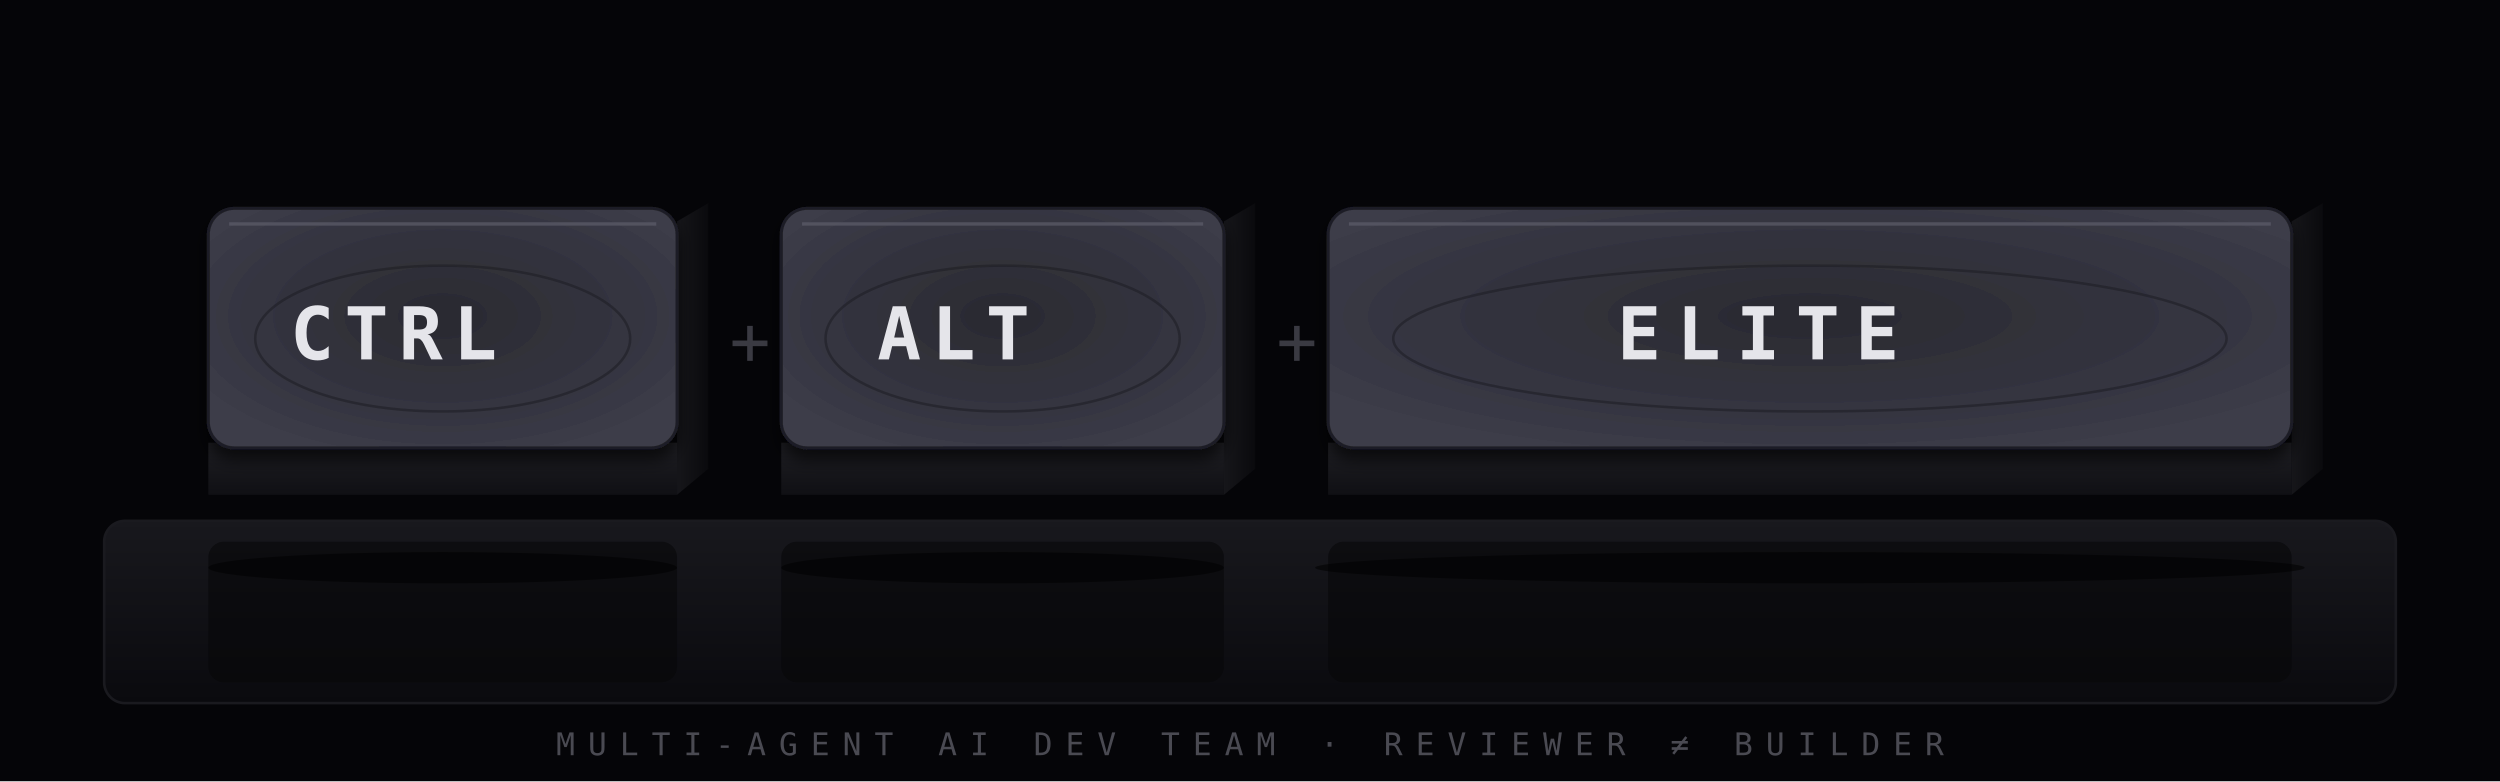
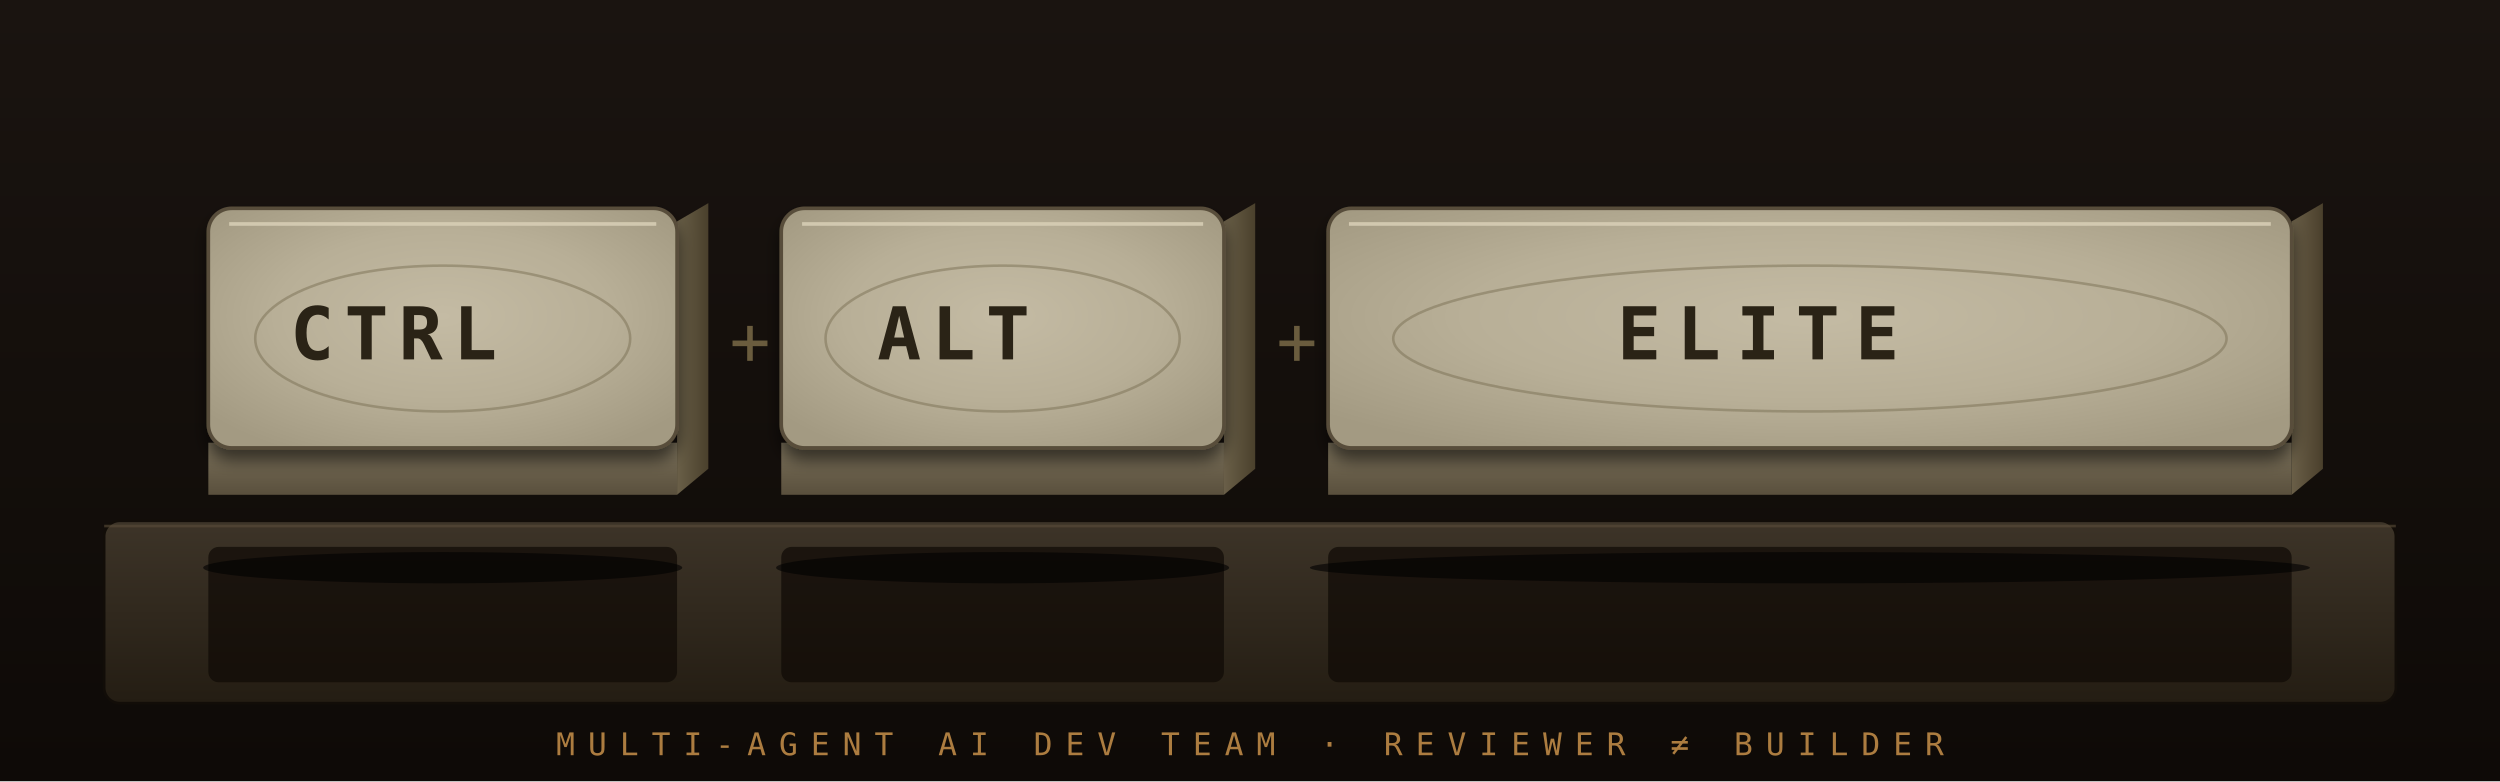
- <svg xmlns="http://www.w3.org/2000/svg" viewBox="0 0 960 300" width="960" height="300" role="img" aria-label="CTRL + ALT + ELITE — keyboard shortcut">
+ <svg xmlns="http://www.w3.org/2000/svg" viewBox="0 0 960 300" width="960" height="300" role="img" aria-label="CTRL + ALT + ELITE — retro mechanical keyboard">
  <defs>
-     <radialGradient id="capTop" cx="50%" cy="45%" r="60%">
-       <stop offset="0%" stop-color="#2a2a30" />
-       <stop offset="70%" stop-color="#353541" />
-       <stop offset="100%" stop-color="#3c3c48" />
+     <radialGradient id="capTop" cx="50%" cy="45%" r="65%">
+       <stop offset="0%" stop-color="#c4bba4" />
+       <stop offset="55%" stop-color="#b8af97" />
+       <stop offset="100%" stop-color="#a39a82" />
    </radialGradient>
    <radialGradient id="capTopLit" cx="50%" cy="50%" r="70%">
-       <stop offset="0%" stop-color="#4aa8ff" stop-opacity="0.3" />
-       <stop offset="60%" stop-color="#2a2a30" />
-       <stop offset="100%" stop-color="#3c3c48" />
+       <stop offset="0%" stop-color="#ffb366" />
+       <stop offset="50%" stop-color="#c4ae84" />
+       <stop offset="100%" stop-color="#a39a82" />
    </radialGradient>
    <linearGradient id="capFront" x1="0" y1="0" x2="0" y2="1">
-       <stop offset="0%" stop-color="#1e1e23" />
-       <stop offset="100%" stop-color="#101014" />
+       <stop offset="0%" stop-color="#7a705a" />
+       <stop offset="100%" stop-color="#5a503d" />
    </linearGradient>
    <linearGradient id="capSide" x1="0" y1="0" x2="1" y2="0">
-       <stop offset="0%" stop-color="#16161a" />
-       <stop offset="100%" stop-color="#0a0a0d" />
+       <stop offset="0%" stop-color="#6a5f48" />
+       <stop offset="100%" stop-color="#4a402c" />
    </linearGradient>
    <linearGradient id="boardGrad" x1="0" y1="0" x2="0" y2="1">
-       <stop offset="0%" stop-color="#18181d" />
-       <stop offset="100%" stop-color="#0a0a0e" />
+       <stop offset="0%" stop-color="#3d3428" />
+       <stop offset="100%" stop-color="#241d13" />
    </linearGradient>
-     <radialGradient id="glow" cx="50%" cy="50%" r="50%">
-       <stop offset="0%" stop-color="#4aa8ff" stop-opacity="0.55" />
-       <stop offset="100%" stop-color="#4aa8ff" stop-opacity="0" />
+     <linearGradient id="bgGrad" x1="0" y1="0" x2="0" y2="1">
+       <stop offset="0%" stop-color="#1a1410" />
+       <stop offset="100%" stop-color="#0e0a07" />
+     </linearGradient>
+     <radialGradient id="glow" cx="50%" cy="50%" r="55%">
+       <stop offset="0%" stop-color="#ffa040" stop-opacity="0.6" />
+       <stop offset="100%" stop-color="#ffa040" stop-opacity="0" />
    </radialGradient>
    <filter id="keyShadow" x="-20%" y="-20%" width="140%" height="160%">
      <feGaussianBlur in="SourceAlpha" stdDeviation="3" />
      <feOffset dx="0" dy="4" />
      <feComponentTransfer>
-         <feFuncA type="linear" slope="0.65" />
+         <feFuncA type="linear" slope="0.55" />
      </feComponentTransfer>
      <feMerge>
        <feMergeNode />
        <feMergeNode in="SourceGraphic" />
      </feMerge>
    </filter>
  </defs>
-   <rect width="100%" height="100%" fill="#050508" />
-   <rect x="40" y="200" width="880" height="70" rx="8" fill="url(#boardGrad)" stroke="#1a1a1f" stroke-width="1" />
-   <g opacity="0.6">
-     <rect x="80" y="208" width="180" height="54" rx="6" fill="#060608" />
-     <rect x="300" y="208" width="170" height="54" rx="6" fill="#060608" />
-     <rect x="510" y="208" width="370" height="54" rx="6" fill="#060608" />
+   <rect width="100%" height="100%" fill="url(#bgGrad)" />
+   <rect x="40" y="200" width="880" height="70" rx="6" fill="url(#boardGrad)" stroke="#120d08" stroke-width="1" />
+   <line x1="40" y1="202" x2="920" y2="202" stroke="#5a4c38" stroke-width="1" opacity="0.6" />
+   <g opacity="0.7">
+     <rect x="80" y="210" width="180" height="52" rx="4" fill="#0e0904" />
+     <rect x="300" y="210" width="170" height="52" rx="4" fill="#0e0904" />
+     <rect x="510" y="210" width="370" height="52" rx="4" fill="#0e0904" />
  </g>
  <g>
-     <ellipse cx="170" cy="218" rx="90" ry="6" fill="#000" opacity="0.55">
-       <animate attributeName="opacity" values="0.55;0.15;0.55" keyTimes="0;0.08;0.16" dur="4s" begin="0s" repeatCount="indefinite" />
+     <ellipse cx="170" cy="218" rx="92" ry="6" fill="#000" opacity="0.6">
+       <animate attributeName="opacity" values="0.6;0.2;0.6" keyTimes="0;0.08;0.16" dur="4s" begin="0s" repeatCount="indefinite" />
      <animate attributeName="ry" values="6;3;6" keyTimes="0;0.08;0.16" dur="4s" begin="0s" repeatCount="indefinite" />
    </ellipse>
-     <rect x="80" y="80" width="180" height="110" rx="10" fill="url(#glow)" opacity="0">
-       <animate attributeName="opacity" values="0;0.7;0" keyTimes="0;0.08;0.16" dur="4s" begin="0s" repeatCount="indefinite" />
+     <rect x="80" y="80" width="180" height="110" rx="9" fill="url(#glow)" opacity="0">
+       <animate attributeName="opacity" values="0;0.85;0" keyTimes="0;0.08;0.16" dur="4s" begin="0s" repeatCount="indefinite" />
      <animate attributeName="y" values="80;92;80" keyTimes="0;0.08;0.16" dur="4s" begin="0s" repeatCount="indefinite" />
    </rect>
    <path d="M 80 170 L 260 170 L 260 190 L 80 190 Z" fill="url(#capFront)">
      <animate attributeName="d" values="M 80 170 L 260 170 L 260 190 L 80 190 Z ; M 80 182 L 260 182 L 260 190 L 80 190 Z ; M 80 170 L 260 170 L 260 190 L 80 190 Z" keyTimes="0;0.08;0.16" dur="4s" begin="0s" repeatCount="indefinite" />
    </path>
    <path d="M 260 85 L 272 78 L 272 180 L 260 190 Z" fill="url(#capSide)">
      <animate attributeName="d" values="M 260 85 L 272 78 L 272 180 L 260 190 Z ; M 260 97 L 272 90 L 272 180 L 260 190 Z ; M 260 85 L 272 78 L 272 180 L 260 190 Z" keyTimes="0;0.08;0.16" dur="4s" begin="0s" repeatCount="indefinite" />
    </path>
-     <rect x="80" y="80" width="180" height="92" rx="10" fill="url(#capTop)" stroke="#1f1f25" stroke-width="1.2" filter="url(#keyShadow)">
+     <rect x="80" y="80" width="180" height="92" rx="9" fill="url(#capTop)" stroke="#584e3a" stroke-width="1.4" filter="url(#keyShadow)">
      <animate attributeName="y" values="80;92;80" keyTimes="0;0.08;0.16" dur="4s" begin="0s" repeatCount="indefinite" />
      <animate attributeName="fill" values="url(#capTop);url(#capTopLit);url(#capTop)" keyTimes="0;0.08;0.16" dur="4s" begin="0s" repeatCount="indefinite" />
    </rect>
-     <line x1="88" y1="86" x2="252" y2="86" stroke="#5c5c6a" stroke-width="1.3" opacity="0.7">
+     <line x1="88" y1="86" x2="252" y2="86" stroke="#d8cfb6" stroke-width="1.4" opacity="0.85">
      <animate attributeName="y1" values="86;98;86" keyTimes="0;0.08;0.16" dur="4s" begin="0s" repeatCount="indefinite" />
      <animate attributeName="y2" values="86;98;86" keyTimes="0;0.08;0.16" dur="4s" begin="0s" repeatCount="indefinite" />
    </line>
-     <ellipse cx="170" cy="130" rx="72" ry="28" fill="none" stroke="#1c1c22" stroke-width="1" opacity="0.55">
+     <ellipse cx="170" cy="130" rx="72" ry="28" fill="none" stroke="#7a6f53" stroke-width="1" opacity="0.5">
      <animate attributeName="cy" values="130;142;130" keyTimes="0;0.08;0.16" dur="4s" begin="0s" repeatCount="indefinite" />
    </ellipse>
-     <text x="170" y="138" text-anchor="middle" font-family="'SF Mono','Menlo','Consolas',monospace" font-weight="700" font-size="28" fill="#e5e5ea" letter-spacing="4">
+     <text x="170" y="138" text-anchor="middle" font-family="'SF Mono','Menlo','Consolas',monospace" font-weight="700" font-size="28" fill="#2a2316" letter-spacing="4">
      CTRL
      <animate attributeName="y" values="138;150;138" keyTimes="0;0.08;0.16" dur="4s" begin="0s" repeatCount="indefinite" />
-       <animate attributeName="fill" values="#e5e5ea;#c8e4ff;#e5e5ea" keyTimes="0;0.08;0.16" dur="4s" begin="0s" repeatCount="indefinite" />
+       <animate attributeName="fill" values="#2a2316;#4a2f10;#2a2316" keyTimes="0;0.08;0.16" dur="4s" begin="0s" repeatCount="indefinite" />
    </text>
  </g>
-   <text x="288" y="140" text-anchor="middle" font-family="'SF Mono','Menlo',monospace" font-weight="400" font-size="26" fill="#3a3a42">+</text>
+   <text x="288" y="140" text-anchor="middle" font-family="'SF Mono','Menlo',monospace" font-weight="400" font-size="26" fill="#6a5c3e">+</text>
  <g>
-     <ellipse cx="385" cy="218" rx="85" ry="6" fill="#000" opacity="0.55">
-       <animate attributeName="opacity" values="0.55;0.15;0.55" keyTimes="0;0.08;0.16" dur="4s" begin="0.5s" repeatCount="indefinite" />
+     <ellipse cx="385" cy="218" rx="87" ry="6" fill="#000" opacity="0.6">
+       <animate attributeName="opacity" values="0.6;0.2;0.6" keyTimes="0;0.08;0.16" dur="4s" begin="0.5s" repeatCount="indefinite" />
      <animate attributeName="ry" values="6;3;6" keyTimes="0;0.08;0.16" dur="4s" begin="0.5s" repeatCount="indefinite" />
    </ellipse>
-     <rect x="300" y="80" width="170" height="110" rx="10" fill="url(#glow)" opacity="0">
-       <animate attributeName="opacity" values="0;0.7;0" keyTimes="0;0.08;0.16" dur="4s" begin="0.5s" repeatCount="indefinite" />
+     <rect x="300" y="80" width="170" height="110" rx="9" fill="url(#glow)" opacity="0">
+       <animate attributeName="opacity" values="0;0.85;0" keyTimes="0;0.08;0.16" dur="4s" begin="0.5s" repeatCount="indefinite" />
      <animate attributeName="y" values="80;92;80" keyTimes="0;0.08;0.16" dur="4s" begin="0.5s" repeatCount="indefinite" />
    </rect>
    <path d="M 300 170 L 470 170 L 470 190 L 300 190 Z" fill="url(#capFront)">
      <animate attributeName="d" values="M 300 170 L 470 170 L 470 190 L 300 190 Z ; M 300 182 L 470 182 L 470 190 L 300 190 Z ; M 300 170 L 470 170 L 470 190 L 300 190 Z" keyTimes="0;0.08;0.16" dur="4s" begin="0.5s" repeatCount="indefinite" />
    </path>
    <path d="M 470 85 L 482 78 L 482 180 L 470 190 Z" fill="url(#capSide)">
      <animate attributeName="d" values="M 470 85 L 482 78 L 482 180 L 470 190 Z ; M 470 97 L 482 90 L 482 180 L 470 190 Z ; M 470 85 L 482 78 L 482 180 L 470 190 Z" keyTimes="0;0.08;0.16" dur="4s" begin="0.5s" repeatCount="indefinite" />
    </path>
-     <rect x="300" y="80" width="170" height="92" rx="10" fill="url(#capTop)" stroke="#1f1f25" stroke-width="1.2" filter="url(#keyShadow)">
+     <rect x="300" y="80" width="170" height="92" rx="9" fill="url(#capTop)" stroke="#584e3a" stroke-width="1.4" filter="url(#keyShadow)">
      <animate attributeName="y" values="80;92;80" keyTimes="0;0.08;0.16" dur="4s" begin="0.5s" repeatCount="indefinite" />
      <animate attributeName="fill" values="url(#capTop);url(#capTopLit);url(#capTop)" keyTimes="0;0.08;0.16" dur="4s" begin="0.5s" repeatCount="indefinite" />
    </rect>
-     <line x1="308" y1="86" x2="462" y2="86" stroke="#5c5c6a" stroke-width="1.3" opacity="0.7">
+     <line x1="308" y1="86" x2="462" y2="86" stroke="#d8cfb6" stroke-width="1.4" opacity="0.85">
      <animate attributeName="y1" values="86;98;86" keyTimes="0;0.08;0.16" dur="4s" begin="0.5s" repeatCount="indefinite" />
      <animate attributeName="y2" values="86;98;86" keyTimes="0;0.08;0.16" dur="4s" begin="0.5s" repeatCount="indefinite" />
    </line>
-     <ellipse cx="385" cy="130" rx="68" ry="28" fill="none" stroke="#1c1c22" stroke-width="1" opacity="0.55">
+     <ellipse cx="385" cy="130" rx="68" ry="28" fill="none" stroke="#7a6f53" stroke-width="1" opacity="0.5">
      <animate attributeName="cy" values="130;142;130" keyTimes="0;0.08;0.16" dur="4s" begin="0.5s" repeatCount="indefinite" />
    </ellipse>
-     <text x="385" y="138" text-anchor="middle" font-family="'SF Mono','Menlo','Consolas',monospace" font-weight="700" font-size="28" fill="#e5e5ea" letter-spacing="4">
+     <text x="385" y="138" text-anchor="middle" font-family="'SF Mono','Menlo','Consolas',monospace" font-weight="700" font-size="28" fill="#2a2316" letter-spacing="4">
      ALT
      <animate attributeName="y" values="138;150;138" keyTimes="0;0.08;0.16" dur="4s" begin="0.5s" repeatCount="indefinite" />
-       <animate attributeName="fill" values="#e5e5ea;#c8e4ff;#e5e5ea" keyTimes="0;0.08;0.16" dur="4s" begin="0.5s" repeatCount="indefinite" />
+       <animate attributeName="fill" values="#2a2316;#4a2f10;#2a2316" keyTimes="0;0.08;0.16" dur="4s" begin="0.5s" repeatCount="indefinite" />
    </text>
  </g>
-   <text x="498" y="140" text-anchor="middle" font-family="'SF Mono','Menlo',monospace" font-weight="400" font-size="26" fill="#3a3a42">+</text>
+   <text x="498" y="140" text-anchor="middle" font-family="'SF Mono','Menlo',monospace" font-weight="400" font-size="26" fill="#6a5c3e">+</text>
  <g>
-     <ellipse cx="695" cy="218" rx="190" ry="6" fill="#000" opacity="0.55">
-       <animate attributeName="opacity" values="0.55;0.15;0.55" keyTimes="0;0.08;0.16" dur="4s" begin="1s" repeatCount="indefinite" />
+     <ellipse cx="695" cy="218" rx="192" ry="6" fill="#000" opacity="0.6">
+       <animate attributeName="opacity" values="0.6;0.2;0.6" keyTimes="0;0.08;0.16" dur="4s" begin="1s" repeatCount="indefinite" />
      <animate attributeName="ry" values="6;3;6" keyTimes="0;0.08;0.16" dur="4s" begin="1s" repeatCount="indefinite" />
    </ellipse>
-     <rect x="510" y="80" width="370" height="110" rx="10" fill="url(#glow)" opacity="0">
-       <animate attributeName="opacity" values="0;0.7;0" keyTimes="0;0.08;0.16" dur="4s" begin="1s" repeatCount="indefinite" />
+     <rect x="510" y="80" width="370" height="110" rx="9" fill="url(#glow)" opacity="0">
+       <animate attributeName="opacity" values="0;0.85;0" keyTimes="0;0.08;0.16" dur="4s" begin="1s" repeatCount="indefinite" />
      <animate attributeName="y" values="80;92;80" keyTimes="0;0.08;0.16" dur="4s" begin="1s" repeatCount="indefinite" />
    </rect>
    <path d="M 510 170 L 880 170 L 880 190 L 510 190 Z" fill="url(#capFront)">
      <animate attributeName="d" values="M 510 170 L 880 170 L 880 190 L 510 190 Z ; M 510 182 L 880 182 L 880 190 L 510 190 Z ; M 510 170 L 880 170 L 880 190 L 510 190 Z" keyTimes="0;0.08;0.16" dur="4s" begin="1s" repeatCount="indefinite" />
    </path>
    <path d="M 880 85 L 892 78 L 892 180 L 880 190 Z" fill="url(#capSide)">
      <animate attributeName="d" values="M 880 85 L 892 78 L 892 180 L 880 190 Z ; M 880 97 L 892 90 L 892 180 L 880 190 Z ; M 880 85 L 892 78 L 892 180 L 880 190 Z" keyTimes="0;0.08;0.16" dur="4s" begin="1s" repeatCount="indefinite" />
    </path>
-     <rect x="510" y="80" width="370" height="92" rx="10" fill="url(#capTop)" stroke="#1f1f25" stroke-width="1.2" filter="url(#keyShadow)">
+     <rect x="510" y="80" width="370" height="92" rx="9" fill="url(#capTop)" stroke="#584e3a" stroke-width="1.4" filter="url(#keyShadow)">
      <animate attributeName="y" values="80;92;80" keyTimes="0;0.08;0.16" dur="4s" begin="1s" repeatCount="indefinite" />
      <animate attributeName="fill" values="url(#capTop);url(#capTopLit);url(#capTop)" keyTimes="0;0.08;0.16" dur="4s" begin="1s" repeatCount="indefinite" />
    </rect>
-     <line x1="518" y1="86" x2="872" y2="86" stroke="#5c5c6a" stroke-width="1.3" opacity="0.7">
+     <line x1="518" y1="86" x2="872" y2="86" stroke="#d8cfb6" stroke-width="1.4" opacity="0.85">
      <animate attributeName="y1" values="86;98;86" keyTimes="0;0.08;0.16" dur="4s" begin="1s" repeatCount="indefinite" />
      <animate attributeName="y2" values="86;98;86" keyTimes="0;0.08;0.16" dur="4s" begin="1s" repeatCount="indefinite" />
    </line>
-     <ellipse cx="695" cy="130" rx="160" ry="28" fill="none" stroke="#1c1c22" stroke-width="1" opacity="0.55">
+     <ellipse cx="695" cy="130" rx="160" ry="28" fill="none" stroke="#7a6f53" stroke-width="1" opacity="0.5">
      <animate attributeName="cy" values="130;142;130" keyTimes="0;0.08;0.16" dur="4s" begin="1s" repeatCount="indefinite" />
    </ellipse>
-     <text x="695" y="138" text-anchor="middle" font-family="'SF Mono','Menlo','Consolas',monospace" font-weight="700" font-size="28" fill="#e5e5ea" letter-spacing="6">
+     <text x="695" y="138" text-anchor="middle" font-family="'SF Mono','Menlo','Consolas',monospace" font-weight="700" font-size="28" fill="#2a2316" letter-spacing="6">
      ELITE
      <animate attributeName="y" values="138;150;138" keyTimes="0;0.08;0.16" dur="4s" begin="1s" repeatCount="indefinite" />
-       <animate attributeName="fill" values="#e5e5ea;#c8e4ff;#e5e5ea" keyTimes="0;0.08;0.16" dur="4s" begin="1s" repeatCount="indefinite" />
+       <animate attributeName="fill" values="#2a2316;#4a2f10;#2a2316" keyTimes="0;0.08;0.16" dur="4s" begin="1s" repeatCount="indefinite" />
    </text>
  </g>
-   <text x="480" y="290" text-anchor="middle" font-family="'SF Mono','Menlo',monospace" font-size="12" fill="#4a4a52" letter-spacing="5">
+   <text x="480" y="290" text-anchor="middle" font-family="'SF Mono','Menlo',monospace" font-size="12" fill="#c8914a" letter-spacing="5" opacity="0.85">
    MULTI-AGENT AI DEV TEAM · REVIEWER ≠ BUILDER
  </text>
</svg>
